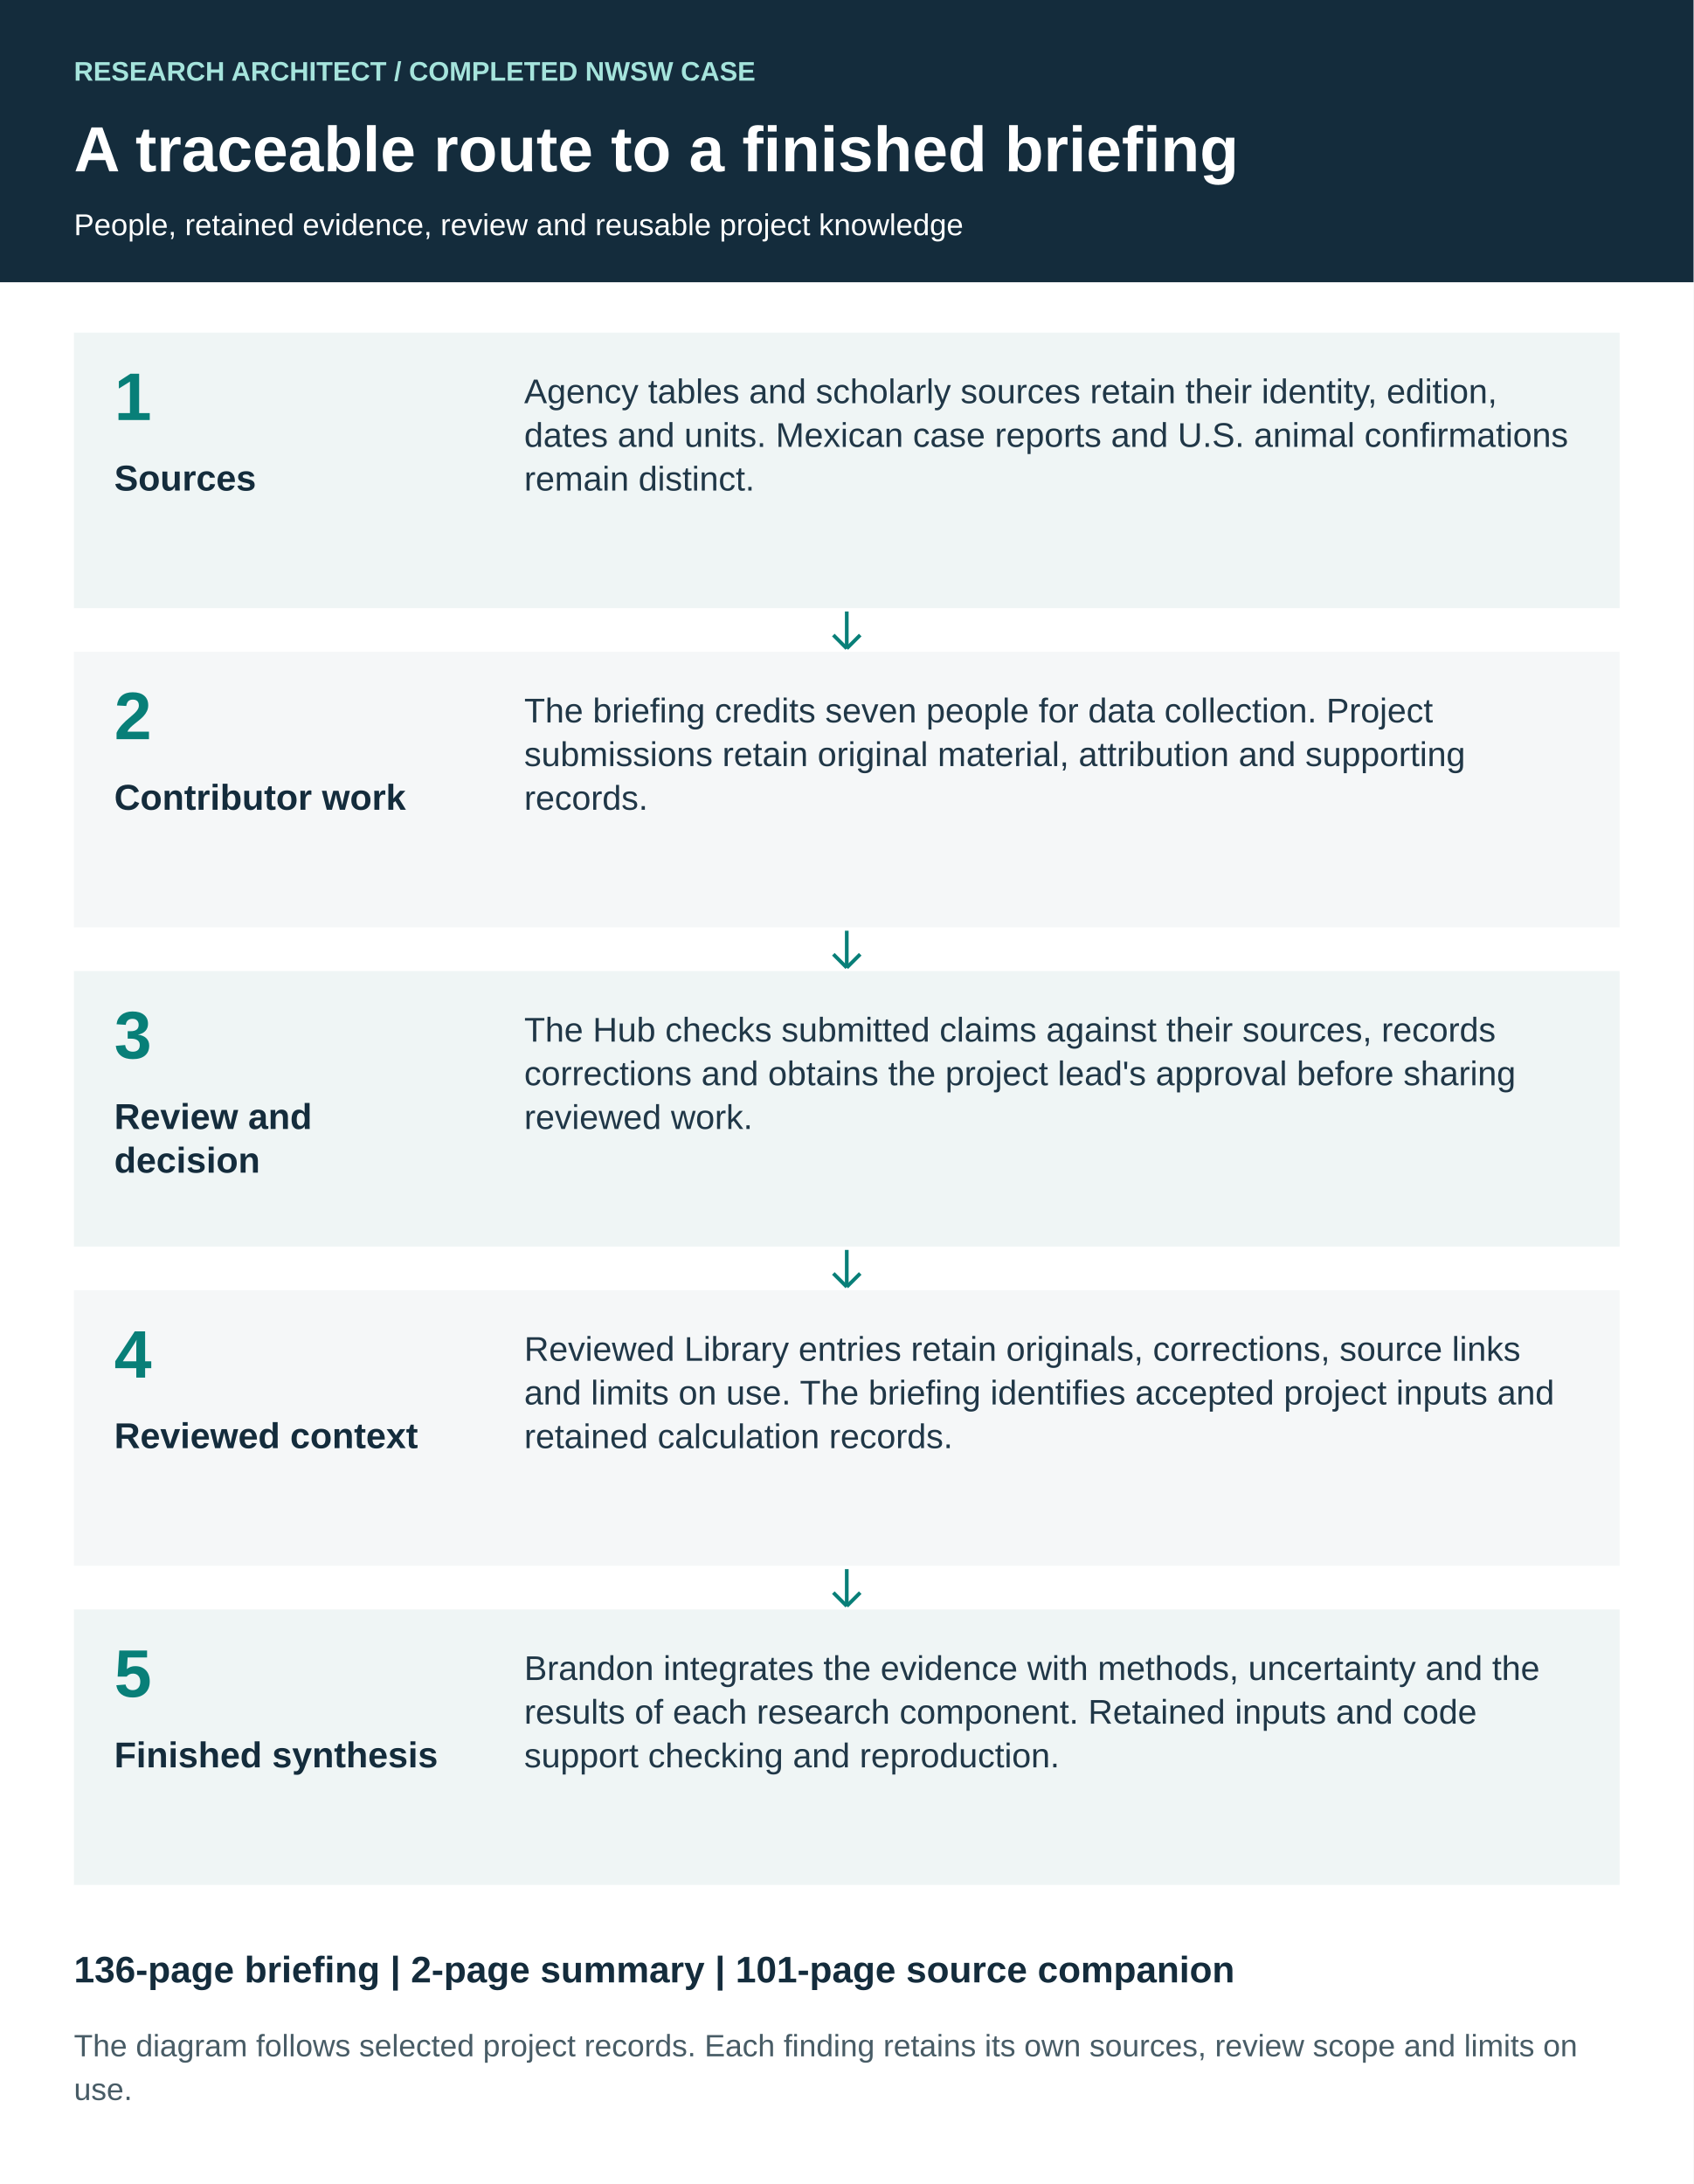
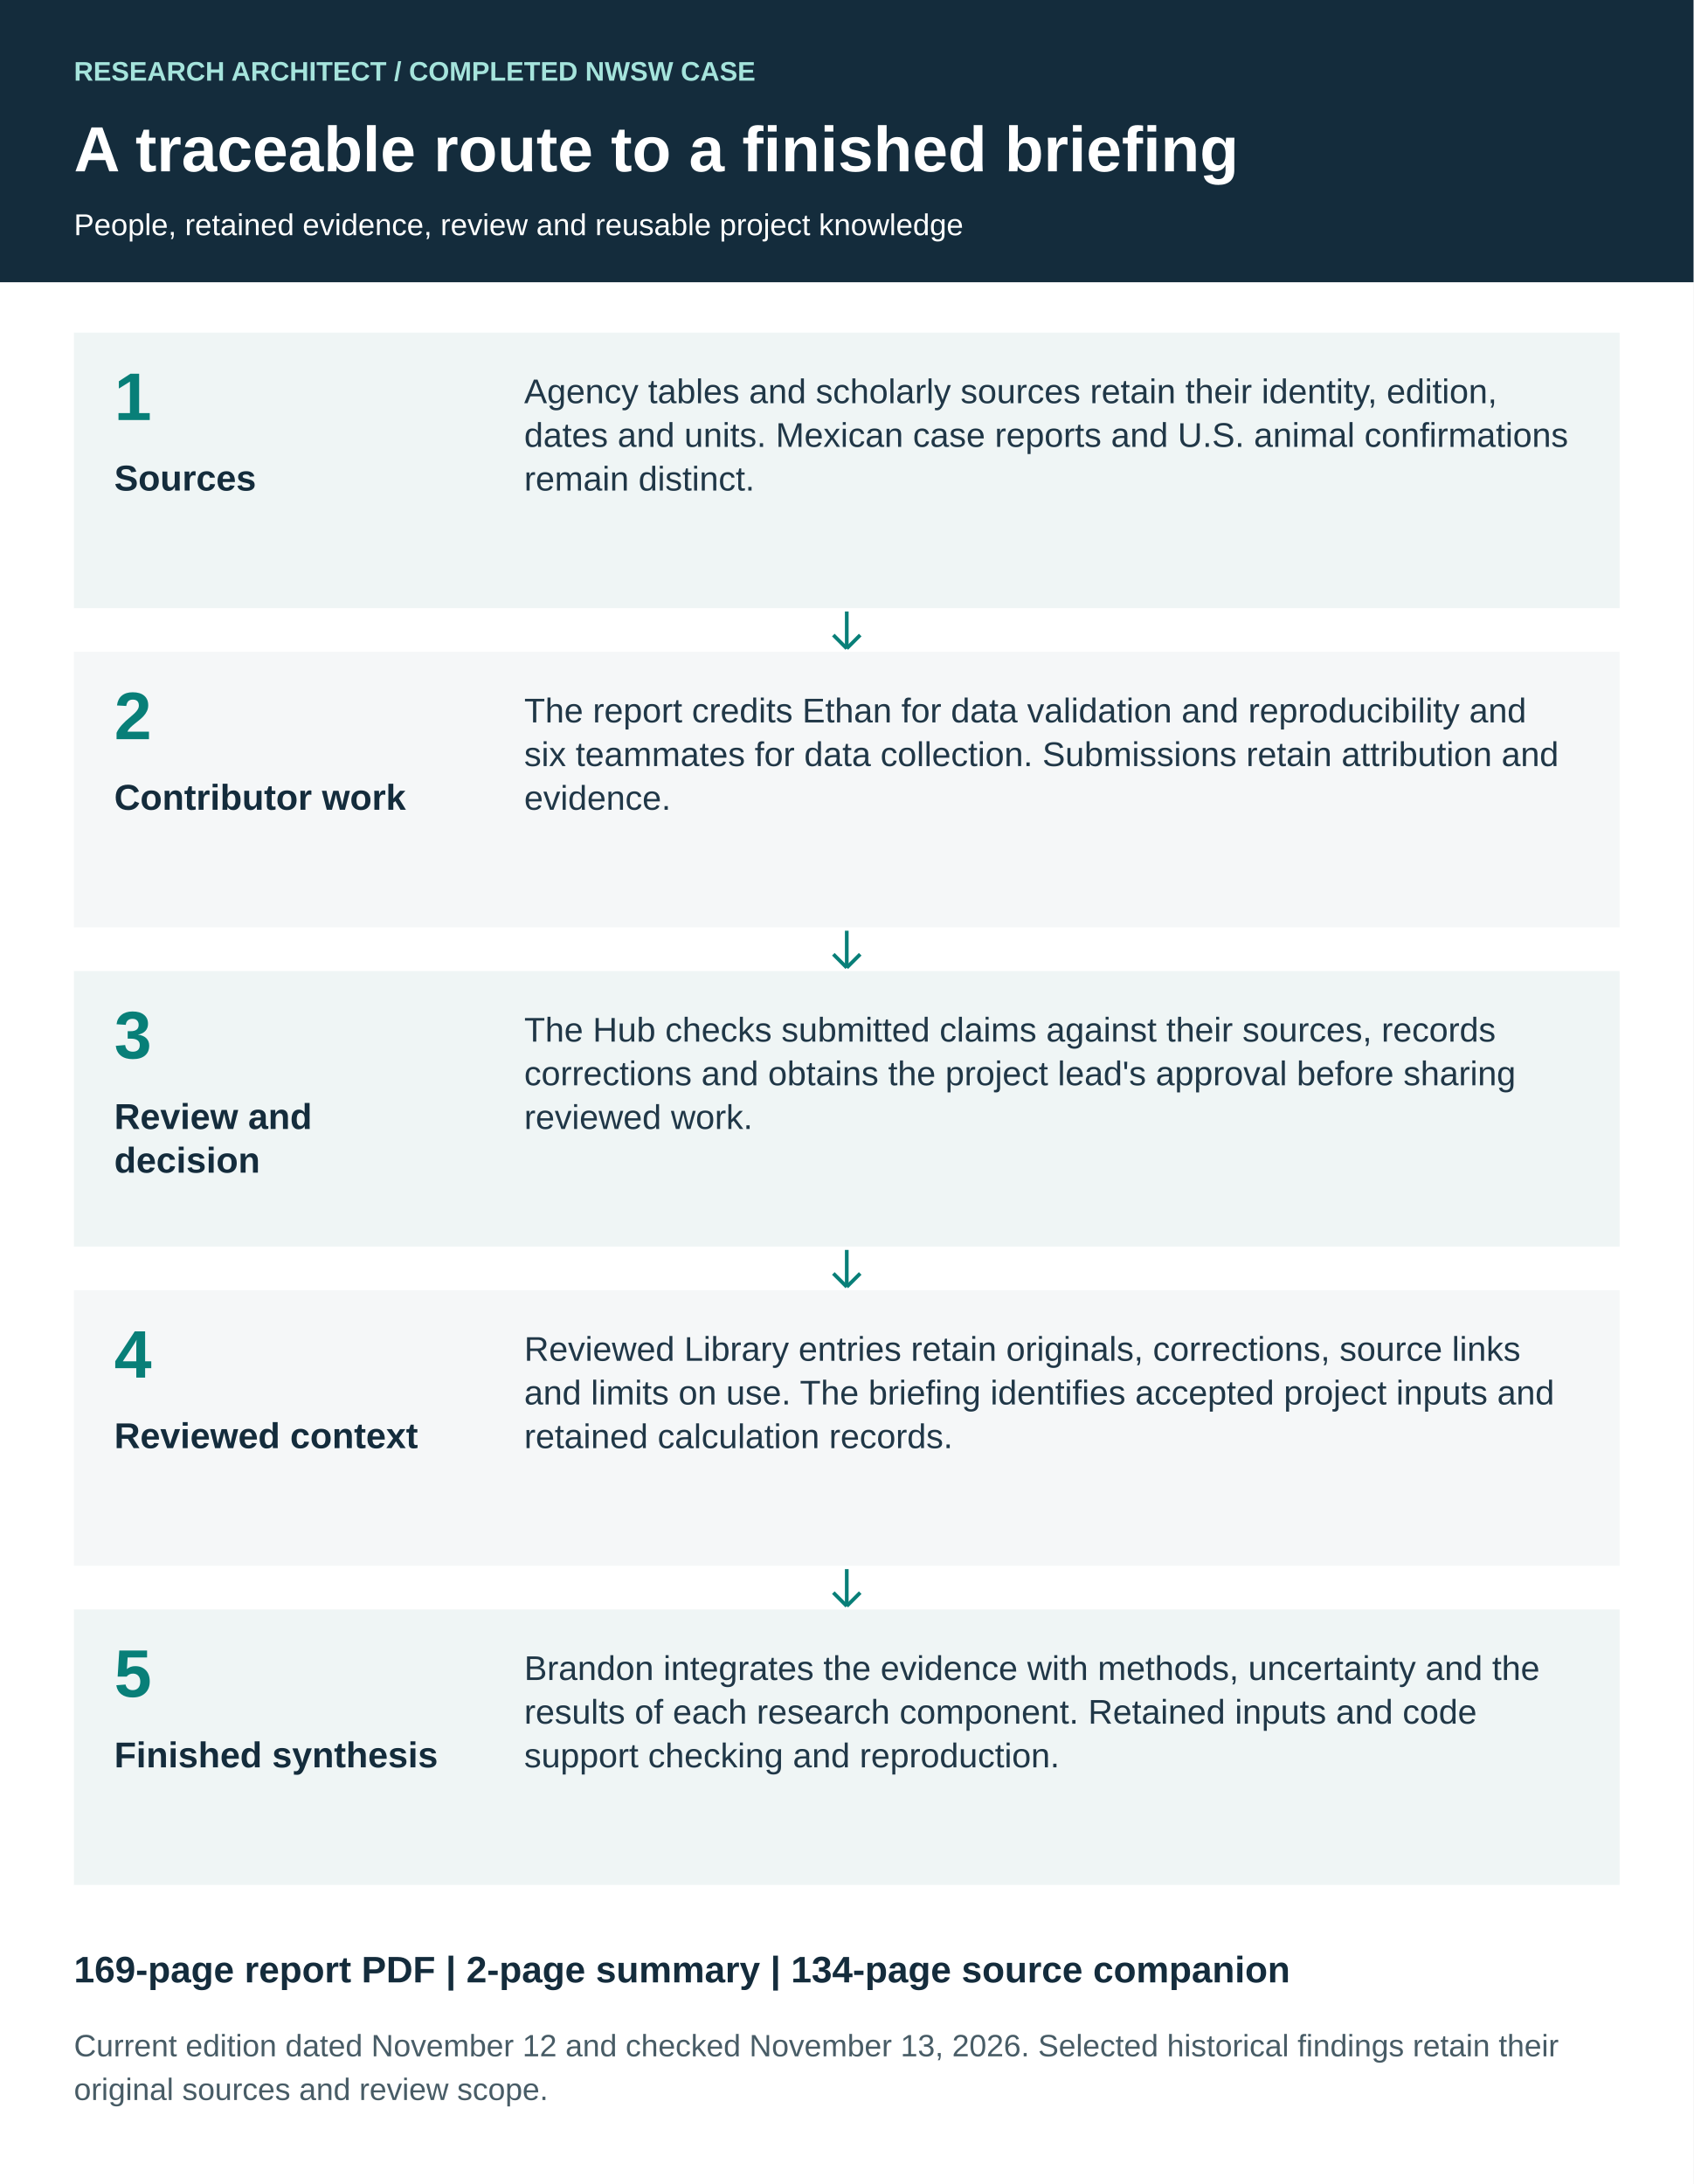
<svg xmlns="http://www.w3.org/2000/svg" width="504" height="650" viewBox="0 0 504 650">
  <rect x="0" y="0" width="504" height="650" fill="#FFFFFF" />
  <rect x="0" y="0" width="504" height="84" fill="#142C3C" />
  <text x="22" y="24" font-family="Arial, Helvetica, sans-serif" font-size="8" font-weight="700" fill="#A5E4DC">RESEARCH ARCHITECT / COMPLETED NWSW CASE</text>
  <text x="22" y="51" font-family="Arial, Helvetica, sans-serif" font-size="19" font-weight="700" fill="#FFFFFF">A traceable route to a finished briefing</text>
  <text x="22" y="70" font-family="Arial, Helvetica, sans-serif" font-size="9" font-weight="400" fill="#FFFFFF">People, retained evidence, review and reusable project knowledge</text>
  <rect x="22" y="99" width="460" height="82" fill="#EFF5F5" />
  <text x="34" y="125" font-family="Arial, Helvetica, sans-serif" font-size="20" font-weight="700" fill="#087F78">1</text>
  <text x="34" y="146" font-family="Arial, Helvetica, sans-serif" font-size="10.7" font-weight="700" fill="#142C3C">Sources</text>
  <text x="156" y="120" font-family="Arial, Helvetica, sans-serif" font-size="10.2" font-weight="400" fill="#203747">Agency tables and scholarly sources retain their identity, edition,</text>
  <text x="156" y="133" font-family="Arial, Helvetica, sans-serif" font-size="10.2" font-weight="400" fill="#203747">dates and units. Mexican case reports and U.S. animal confirmations</text>
  <text x="156" y="146" font-family="Arial, Helvetica, sans-serif" font-size="10.2" font-weight="400" fill="#203747">remain distinct.</text>
  <path d="M252,182 L252,193" fill="none" stroke="#087F78" stroke-width="1.1" />
  <path d="M248,189 L252,193" fill="none" stroke="#087F78" stroke-width="1.1" />
  <path d="M256,189 L252,193" fill="none" stroke="#087F78" stroke-width="1.1" />
  <rect x="22" y="194" width="460" height="82" fill="#F5F7F8" />
  <text x="34" y="220" font-family="Arial, Helvetica, sans-serif" font-size="20" font-weight="700" fill="#087F78">2</text>
  <text x="34" y="241" font-family="Arial, Helvetica, sans-serif" font-size="10.7" font-weight="700" fill="#142C3C">Contributor work</text>
-   <text x="156" y="215" font-family="Arial, Helvetica, sans-serif" font-size="10.2" font-weight="400" fill="#203747">The briefing credits seven people for data collection. Project</text>
-   <text x="156" y="228" font-family="Arial, Helvetica, sans-serif" font-size="10.2" font-weight="400" fill="#203747">submissions retain original material, attribution and supporting</text>
-   <text x="156" y="241" font-family="Arial, Helvetica, sans-serif" font-size="10.2" font-weight="400" fill="#203747">records.</text>
+   <text x="156" y="215" font-family="Arial, Helvetica, sans-serif" font-size="10.2" font-weight="400" fill="#203747">The report credits Ethan for data validation and reproducibility and</text>
+   <text x="156" y="228" font-family="Arial, Helvetica, sans-serif" font-size="10.2" font-weight="400" fill="#203747">six teammates for data collection. Submissions retain attribution and</text>
+   <text x="156" y="241" font-family="Arial, Helvetica, sans-serif" font-size="10.2" font-weight="400" fill="#203747">evidence.</text>
  <path d="M252,277 L252,288" fill="none" stroke="#087F78" stroke-width="1.1" />
  <path d="M248,284 L252,288" fill="none" stroke="#087F78" stroke-width="1.1" />
  <path d="M256,284 L252,288" fill="none" stroke="#087F78" stroke-width="1.1" />
  <rect x="22" y="289" width="460" height="82" fill="#EFF5F5" />
  <text x="34" y="315" font-family="Arial, Helvetica, sans-serif" font-size="20" font-weight="700" fill="#087F78">3</text>
  <text x="34" y="336" font-family="Arial, Helvetica, sans-serif" font-size="10.7" font-weight="700" fill="#142C3C">Review and</text>
  <text x="34" y="349" font-family="Arial, Helvetica, sans-serif" font-size="10.7" font-weight="700" fill="#142C3C">decision</text>
  <text x="156" y="310" font-family="Arial, Helvetica, sans-serif" font-size="10.2" font-weight="400" fill="#203747">The Hub checks submitted claims against their sources, records</text>
  <text x="156" y="323" font-family="Arial, Helvetica, sans-serif" font-size="10.2" font-weight="400" fill="#203747">corrections and obtains the project lead's approval before sharing</text>
  <text x="156" y="336" font-family="Arial, Helvetica, sans-serif" font-size="10.2" font-weight="400" fill="#203747">reviewed work.</text>
  <path d="M252,372 L252,383" fill="none" stroke="#087F78" stroke-width="1.1" />
  <path d="M248,379 L252,383" fill="none" stroke="#087F78" stroke-width="1.1" />
  <path d="M256,379 L252,383" fill="none" stroke="#087F78" stroke-width="1.1" />
  <rect x="22" y="384" width="460" height="82" fill="#F5F7F8" />
  <text x="34" y="410" font-family="Arial, Helvetica, sans-serif" font-size="20" font-weight="700" fill="#087F78">4</text>
  <text x="34" y="431" font-family="Arial, Helvetica, sans-serif" font-size="10.7" font-weight="700" fill="#142C3C">Reviewed context</text>
  <text x="156" y="405" font-family="Arial, Helvetica, sans-serif" font-size="10.2" font-weight="400" fill="#203747">Reviewed Library entries retain originals, corrections, source links</text>
  <text x="156" y="418" font-family="Arial, Helvetica, sans-serif" font-size="10.2" font-weight="400" fill="#203747">and limits on use. The briefing identifies accepted project inputs and</text>
  <text x="156" y="431" font-family="Arial, Helvetica, sans-serif" font-size="10.2" font-weight="400" fill="#203747">retained calculation records.</text>
  <path d="M252,467 L252,478" fill="none" stroke="#087F78" stroke-width="1.1" />
  <path d="M248,474 L252,478" fill="none" stroke="#087F78" stroke-width="1.1" />
  <path d="M256,474 L252,478" fill="none" stroke="#087F78" stroke-width="1.1" />
  <rect x="22" y="479" width="460" height="82" fill="#EFF5F5" />
  <text x="34" y="505" font-family="Arial, Helvetica, sans-serif" font-size="20" font-weight="700" fill="#087F78">5</text>
  <text x="34" y="526" font-family="Arial, Helvetica, sans-serif" font-size="10.7" font-weight="700" fill="#142C3C">Finished synthesis</text>
  <text x="156" y="500" font-family="Arial, Helvetica, sans-serif" font-size="10.2" font-weight="400" fill="#203747">Brandon integrates the evidence with methods, uncertainty and the</text>
  <text x="156" y="513" font-family="Arial, Helvetica, sans-serif" font-size="10.2" font-weight="400" fill="#203747">results of each research component. Retained inputs and code</text>
  <text x="156" y="526" font-family="Arial, Helvetica, sans-serif" font-size="10.2" font-weight="400" fill="#203747">support checking and reproduction.</text>
-   <text x="22" y="590" font-family="Arial, Helvetica, sans-serif" font-size="11" font-weight="700" fill="#142C3C">136-page briefing  |  2-page summary  |  101-page source companion</text>
-   <text x="22" y="612" font-family="Arial, Helvetica, sans-serif" font-size="9.2" font-weight="400" fill="#485C66">The diagram follows selected project records. Each finding retains its own sources, review scope and limits on</text>
-   <text x="22" y="625" font-family="Arial, Helvetica, sans-serif" font-size="9.2" font-weight="400" fill="#485C66">use.</text>
+   <text x="22" y="590" font-family="Arial, Helvetica, sans-serif" font-size="11" font-weight="700" fill="#142C3C">169-page report PDF  |  2-page summary  |  134-page source companion</text>
+   <text x="22" y="612" font-family="Arial, Helvetica, sans-serif" font-size="9.2" font-weight="400" fill="#485C66">Current edition dated November 12 and checked November 13, 2026. Selected historical findings retain their</text>
+   <text x="22" y="625" font-family="Arial, Helvetica, sans-serif" font-size="9.2" font-weight="400" fill="#485C66">original sources and review scope.</text>
</svg>
